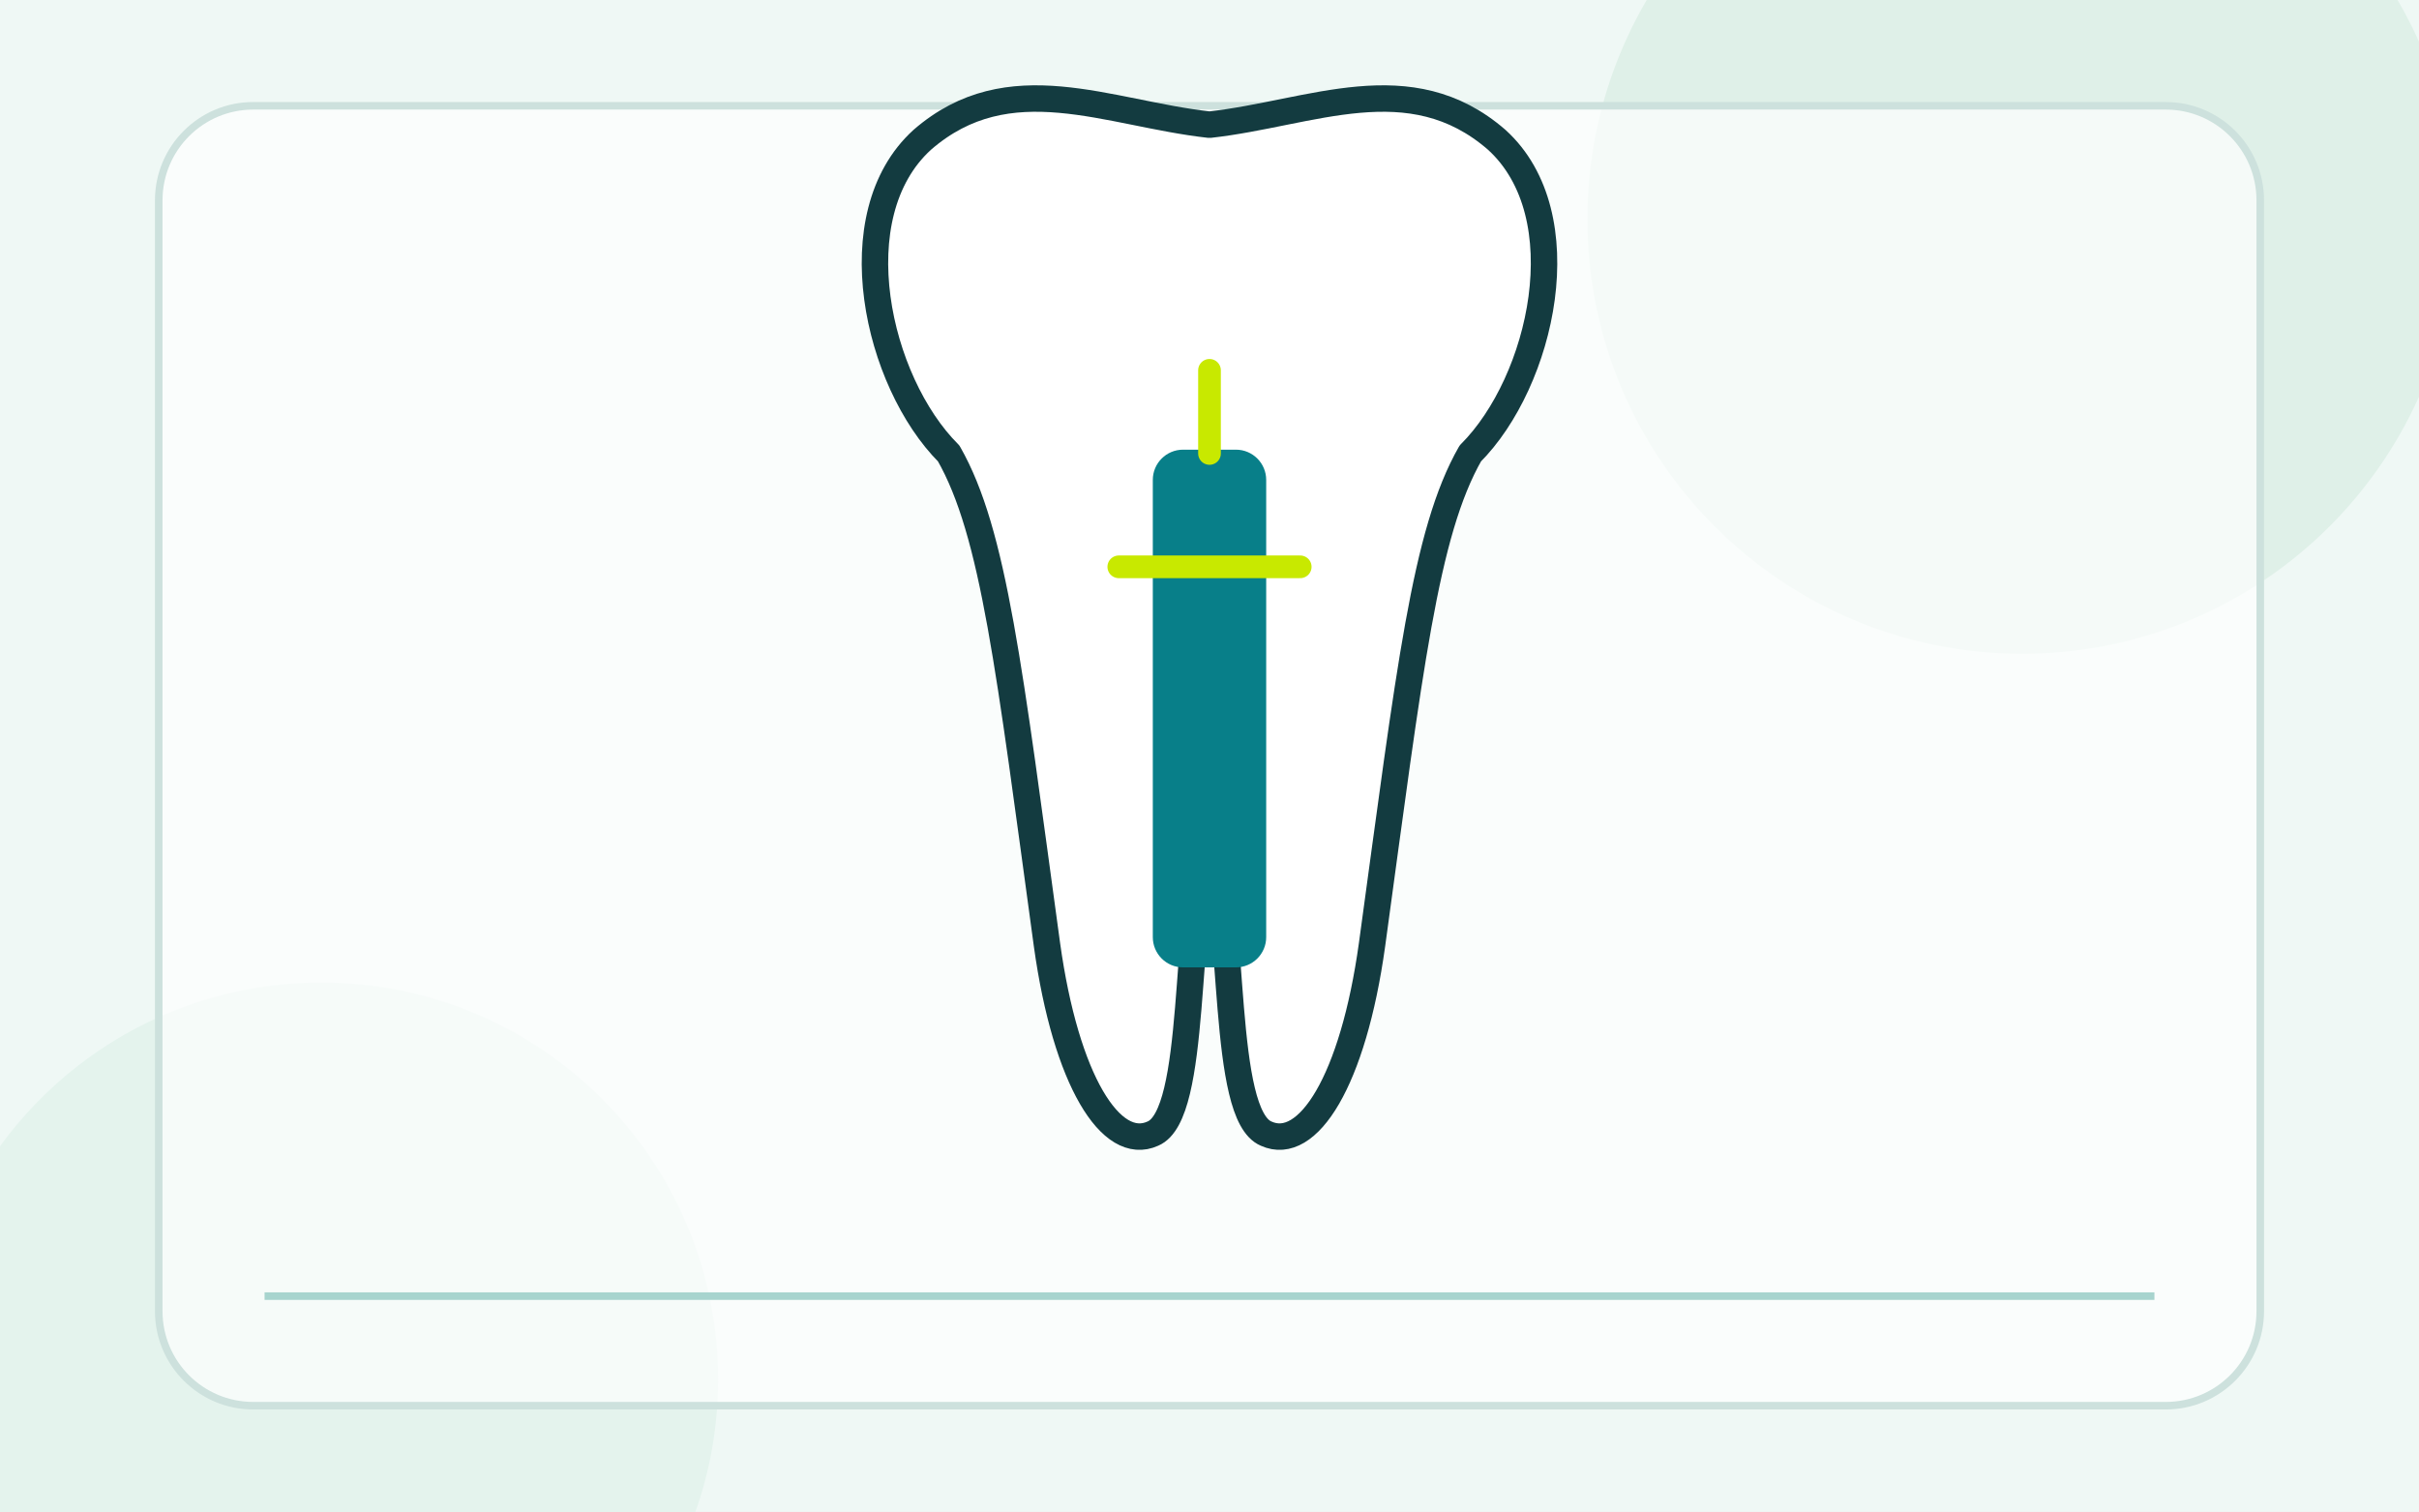
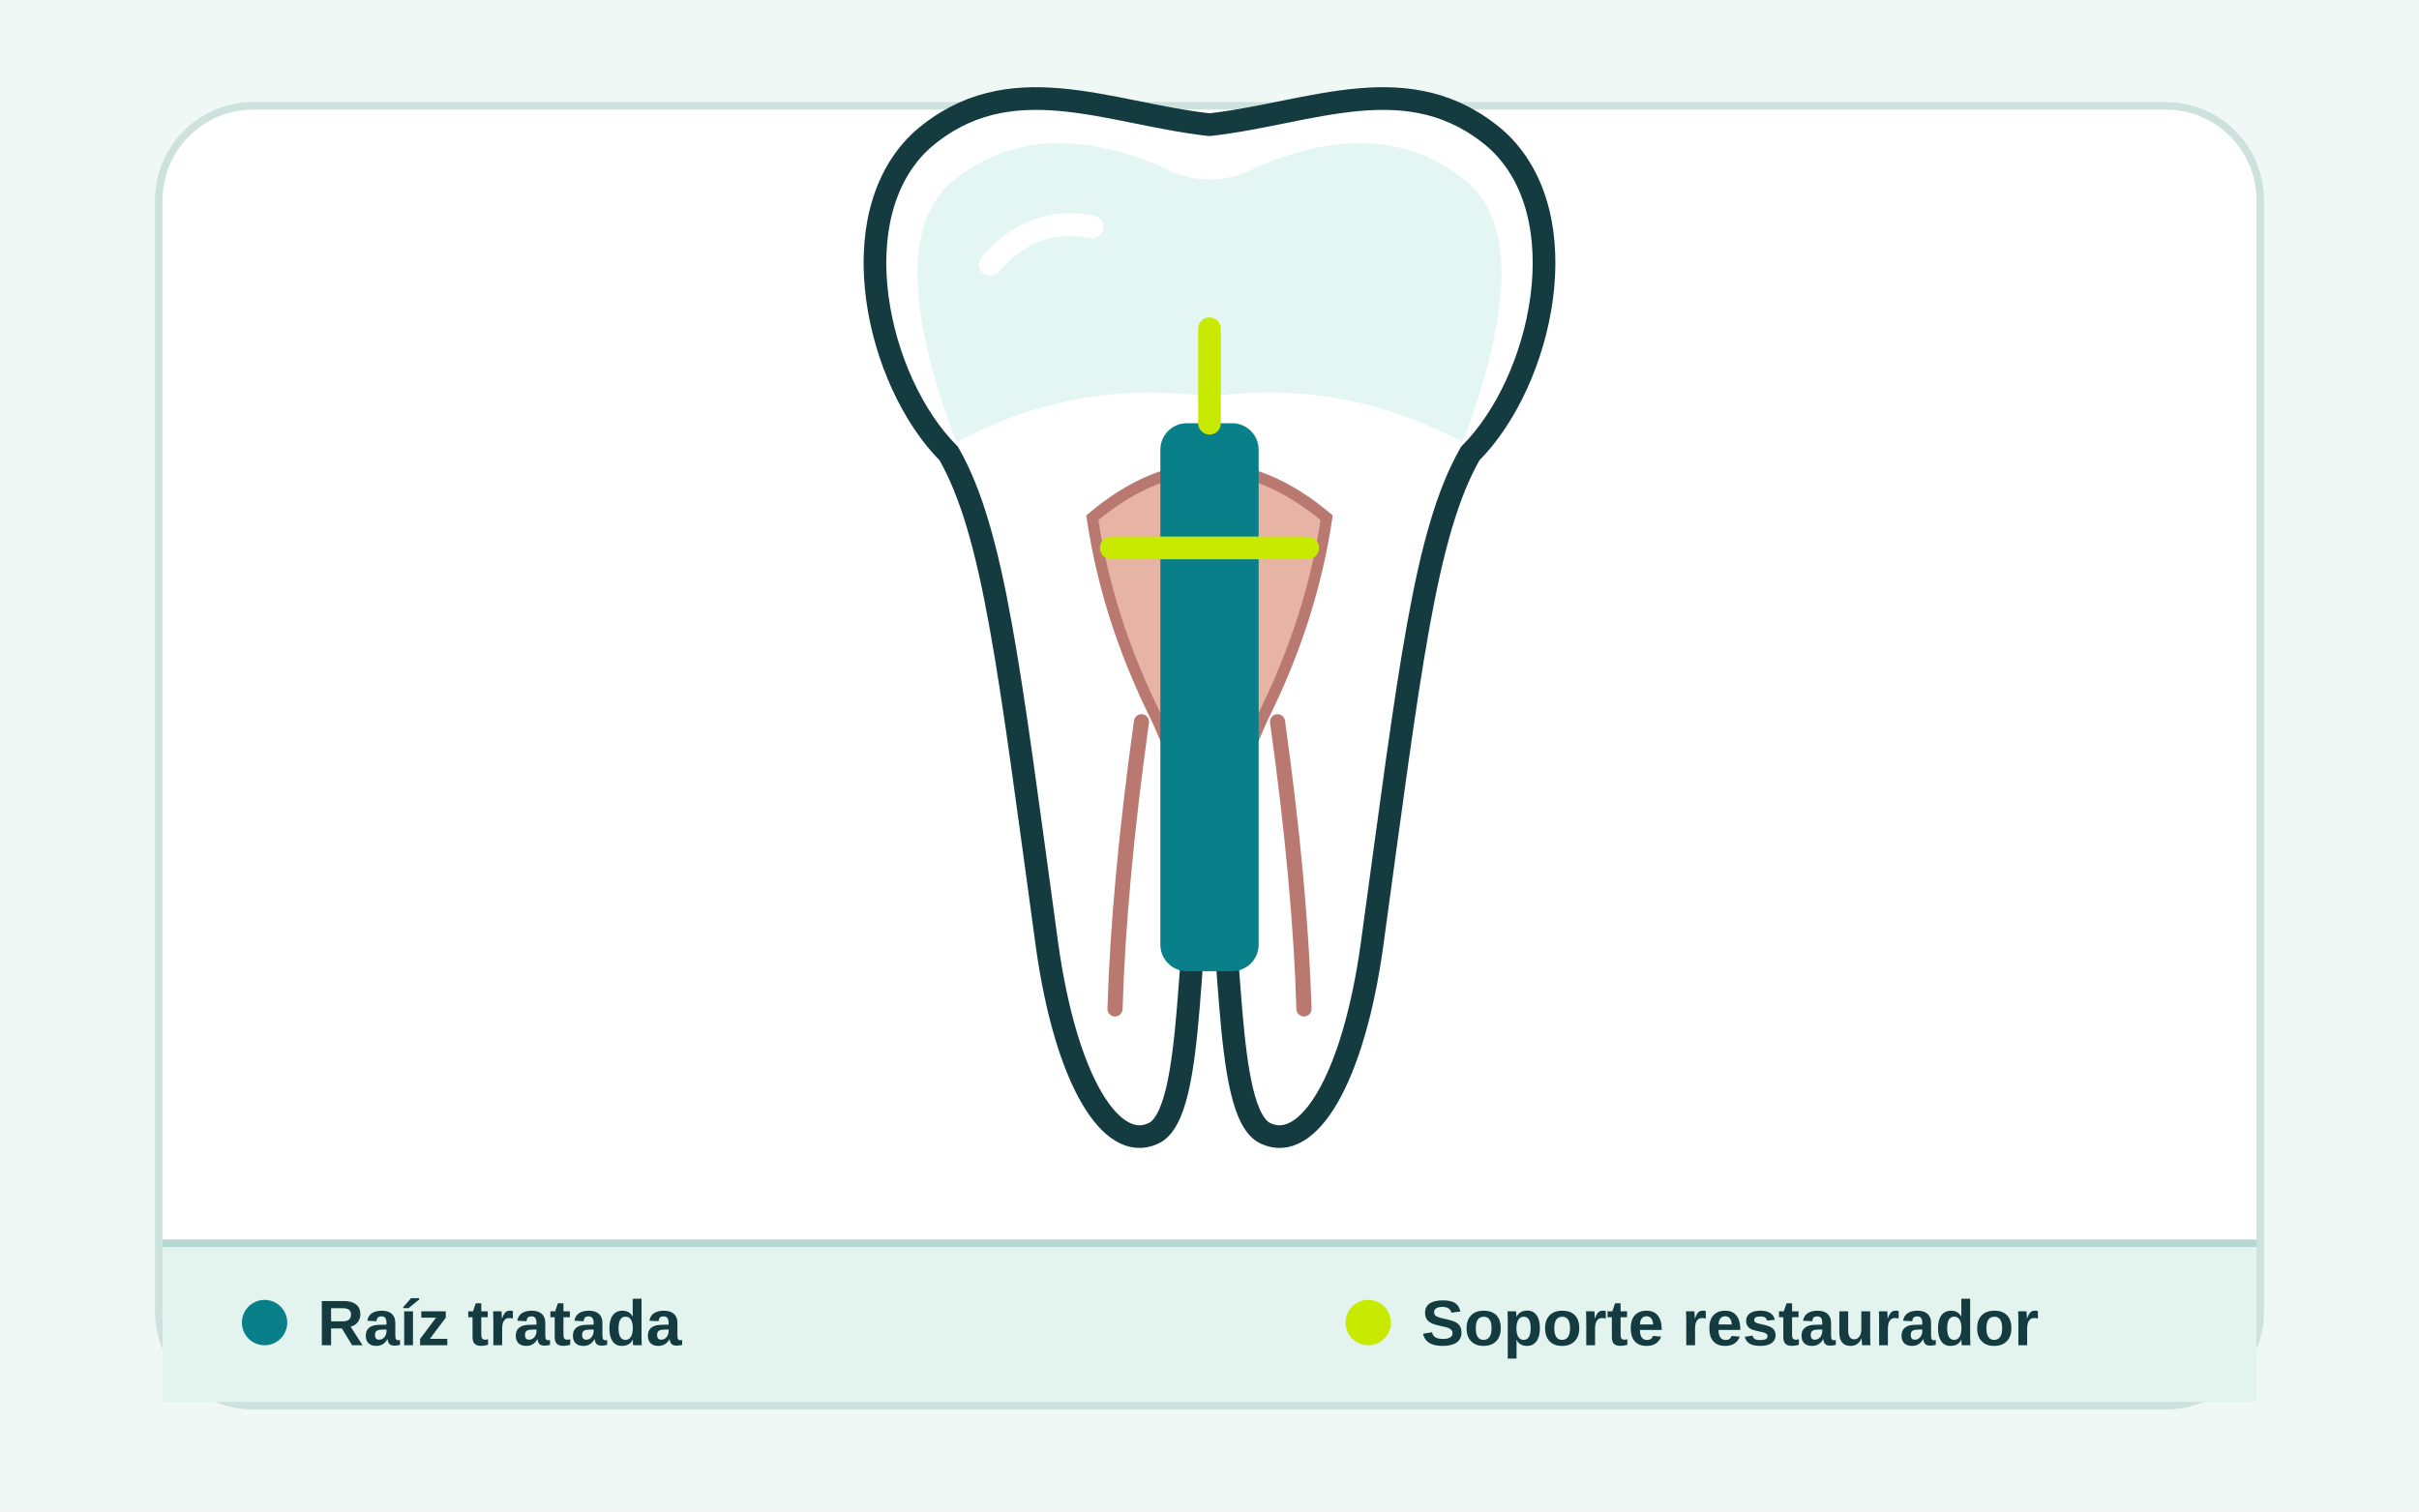
<svg xmlns="http://www.w3.org/2000/svg" viewBox="0 0 640 400" role="img">
  <rect width="640" height="400" fill="#eff8f5" />
-   <circle cx="535" cy="58" r="115" fill="#dff0e8" />
-   <circle cx="85" cy="365" r="105" fill="#e4f3ed" />
-   <rect x="42" y="28" width="556" height="344" rx="25" fill="#ffffff" fill-opacity=".68" stroke="#cde1dd" stroke-width="2" />
+   <rect x="42" y="28" width="556" height="344" rx="25" fill="#ffffff" stroke="#cde1dd" stroke-width="2" />
  <g transform="translate(320 181) scale(1)">
-     <path d="M-69 -61 C-88 -80 -98 -124 -76 -144 C-53 -164 -27 -151 0 -148 C27 -151 53 -164 76 -144 C98 -124 88 -80 69 -61 C57 -40 53 -4 43 69 C38 105 26 124 15 119 C3 114 7 62 0 40 C-7 62 -3 114 -15 119 C-26 124 -38 105 -43 69 C-53 -4 -57 -40 -69 -61 Z" fill="#ffffff" stroke="#133b40" stroke-width="7" stroke-linejoin="round" />
+     <path d="M-69 -61 C-88 -80 -98 -124 -76 -144 C-53 -164 -27 -151 0 -148 C27 -151 53 -164 76 -144 C98 -124 88 -80 69 -61 C57 -40 53 -4 43 69 C38 105 26 124 15 119 C3 114 7 62 0 40 C-7 62 -3 114 -15 119 C-26 124 -38 105 -43 69 C-53 -4 -57 -40 -69 -61 Z" fill="#ffffff" stroke="#133b40" stroke-width="6" stroke-linejoin="round" />
+     <path d="M-67 -64 Q-87 -117 -68 -133 Q-46 -151 -13 -137 Q0 -130 13 -137 Q46 -151 68 -133 Q87 -117 67 -64 Q35 -81 0 -76 Q-35 -81 -67 -64 Z" fill="#dff5f2" opacity=".85" />
+     <path d="M-31 -44 Q0 -70 31 -44 Q27 -17 14 9 Q5 29 0 50 Q-5 29 -14 9 Q-27 -17 -31 -44 Z" fill="#e7b3a5" stroke="#b97870" stroke-width="3" />
+     <path d="M-18 10 Q-24 53 -25 86 M18 10 Q24 53 25 86" fill="none" stroke="#b97870" stroke-width="4" stroke-linecap="round" />
+     <path d="M-58 -111 Q-47 -124 -31 -121" fill="none" stroke="#ffffff" stroke-width="6" stroke-linecap="round" />
  </g>
-   <rect x="305" y="119" width="30" height="137" rx="8" fill="#087f89" />
-   <path d="M320 98 V120 M296 150 H344" fill="none" stroke="#c8e900" stroke-width="6" stroke-linecap="round" stroke-linejoin="round" />
-   <path d="M70 343 H570" stroke="#a7d4ce" stroke-width="2" />
+   <rect x="307" y="112" width="26" height="145" rx="7" fill="#087f89" />
+   <path d="M320 87 V112 M294 145 H346" fill="none" stroke="#c8e900" stroke-width="6" stroke-linecap="round" stroke-linejoin="round" />
+   <rect x="43" y="329" width="554" height="42" rx="0" fill="#e3f4ef" />
+   <path d="M43 329 H597" stroke="#b6d8d3" stroke-width="2" />
+   <circle cx="70" cy="350" r="6" fill="#087f89" />
+   <text x="84" y="356" font-family="Arial, sans-serif" font-size="17" font-weight="700" fill="#133b40">Raíz tratada</text>
+   <circle cx="362" cy="350" r="6" fill="#c8e900" />
+   <text x="376" y="356" font-family="Arial, sans-serif" font-size="17" font-weight="700" fill="#133b40">Soporte restaurador</text>
</svg>
